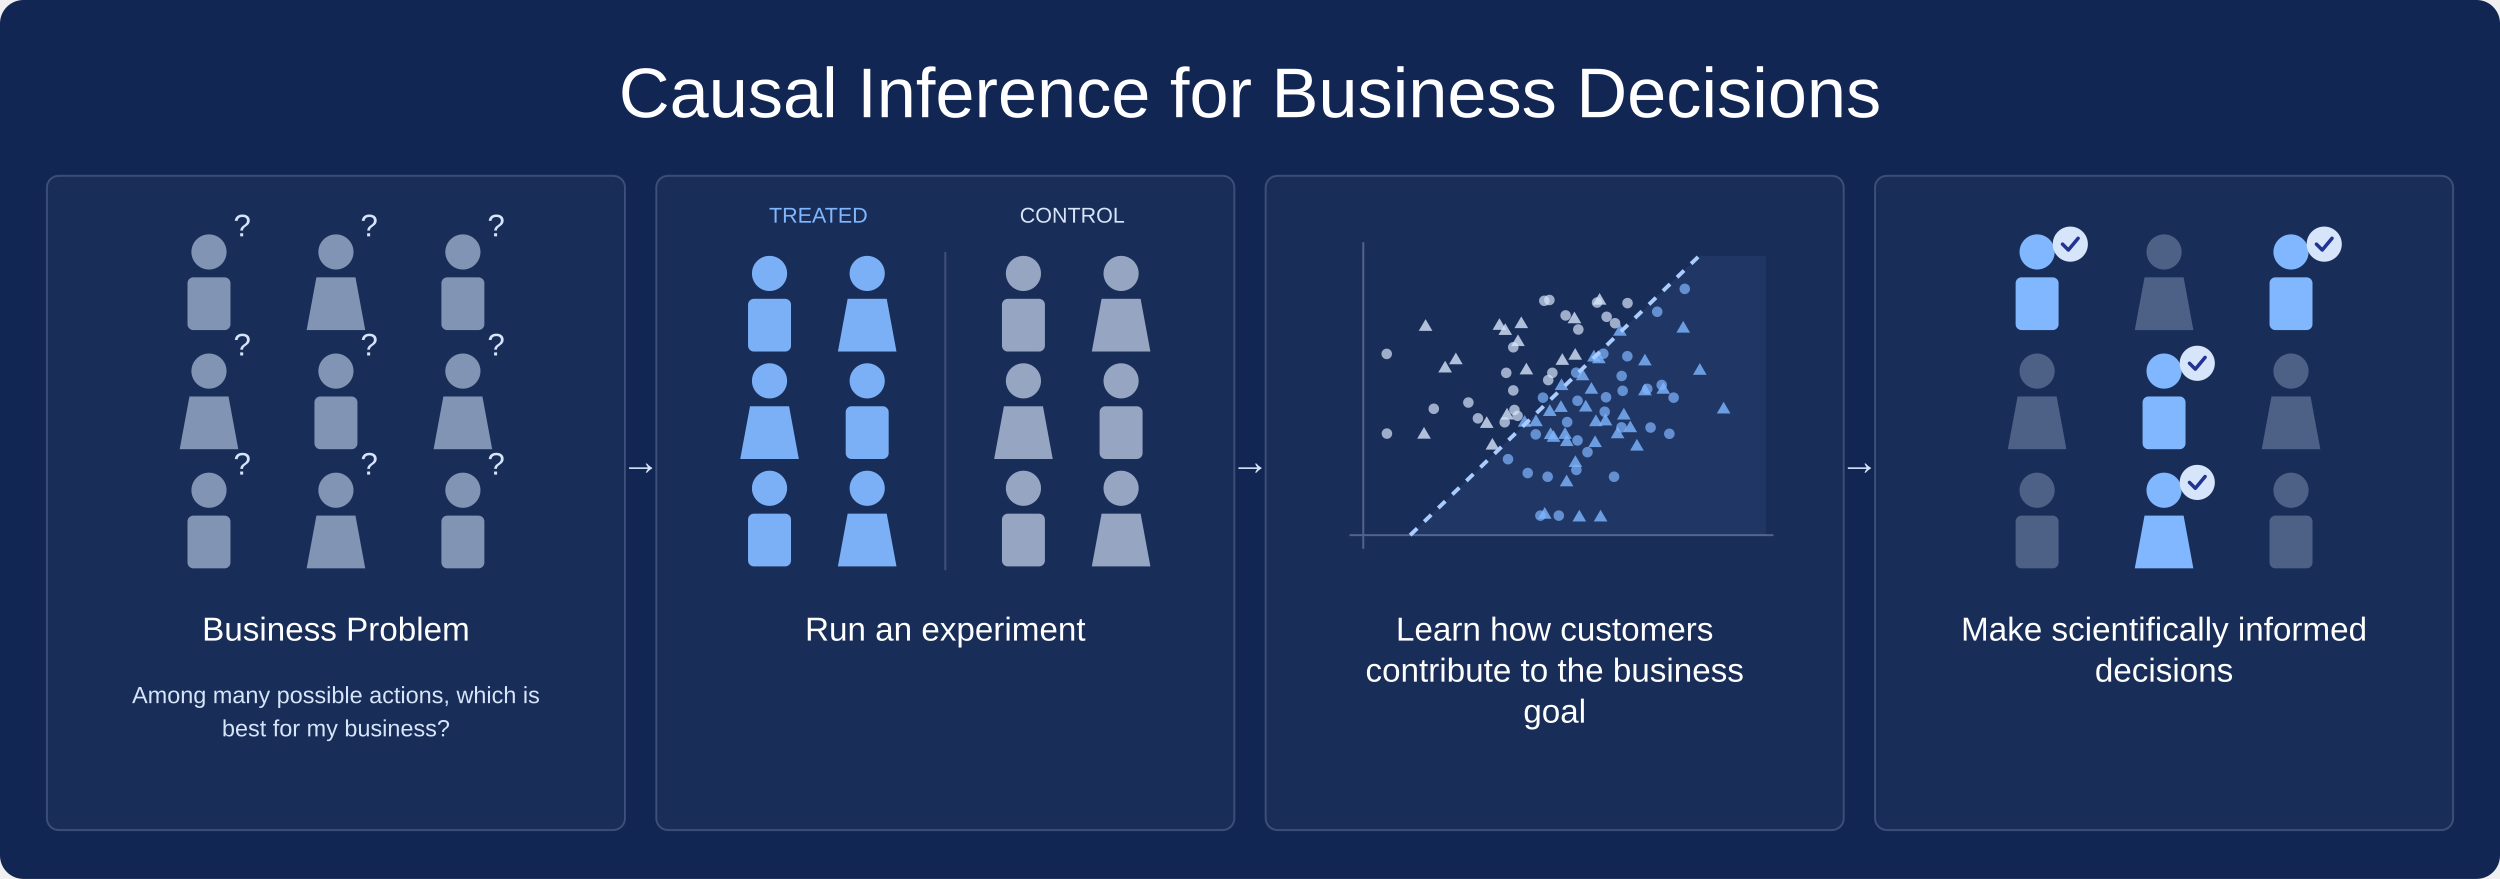
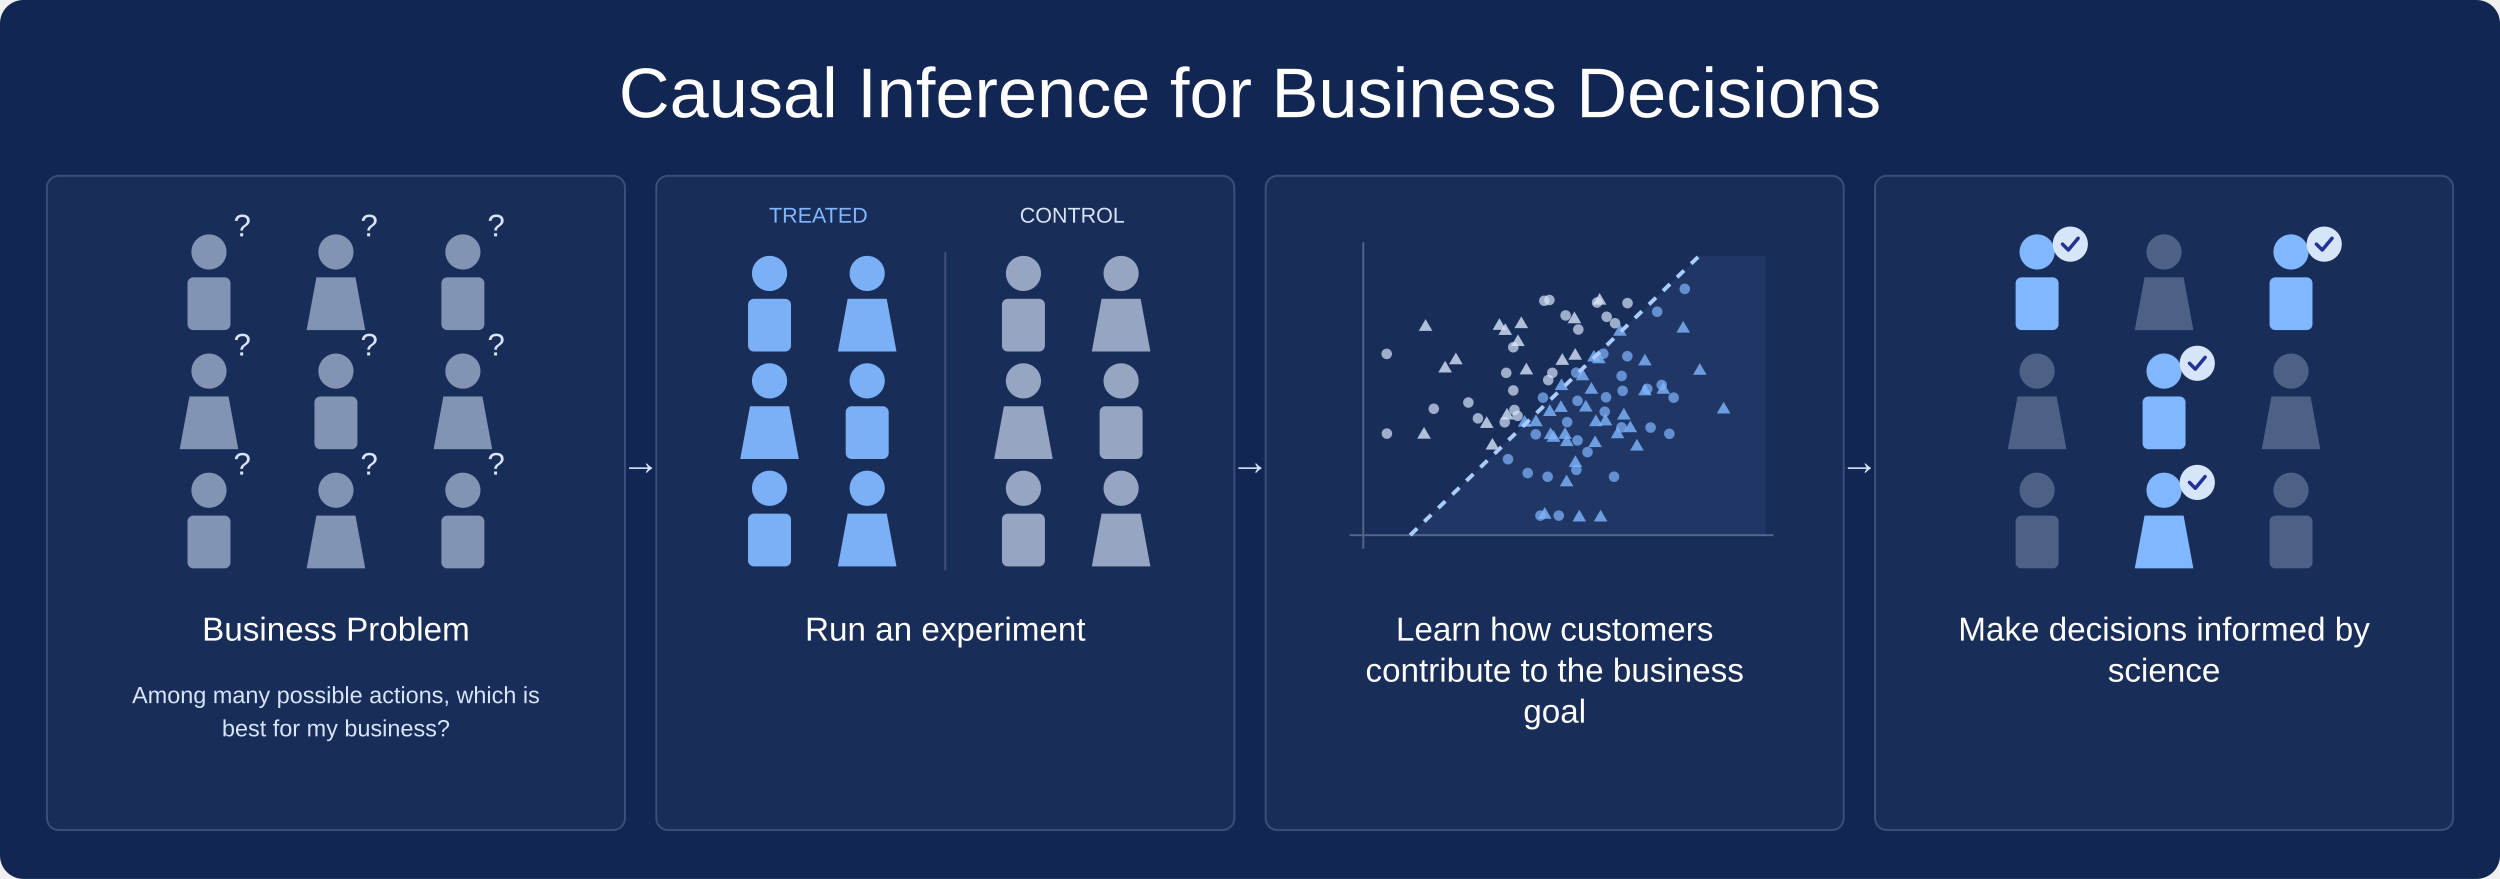
<svg xmlns="http://www.w3.org/2000/svg" viewBox="0 0 1280 450" role="img" aria-labelledby="title desc">
  <rect width="1280" height="450" rx="12" fill="#122654" />
  <text x="640" y="60" fill="#ffffff" font-size="36" font-family="Arial,Helvetica,sans-serif" text-anchor="middle">Causal Inference for Business Decisions</text>
  <g transform="translate(24 90)">
    <rect width="296" height="335" rx="6" fill="#ffffff" fill-opacity=".035" stroke="#d7e5fa" stroke-opacity=".2" />
    <g transform="translate(18 6)">
      <g transform="translate(65 40)" fill="#9caecb" opacity="0.8">
        <circle cy="-7" r="9" />
        <rect x="-11" y="6" width="22" height="27" rx="3" />
      </g>
      <text x="82" y="25" fill="#d7e5fa" font-size="16" font-family="Arial,Helvetica,sans-serif" text-anchor="middle">?</text>
      <g transform="translate(130 40)" fill="#9caecb" opacity="0.8">
        <circle cy="-7" r="9" />
        <path d="M-10 6H10L15 33H-15Z" />
      </g>
      <text x="147" y="25" fill="#d7e5fa" font-size="16" font-family="Arial,Helvetica,sans-serif" text-anchor="middle">?</text>
      <g transform="translate(195 40)" fill="#9caecb" opacity="0.8">
        <circle cy="-7" r="9" />
        <rect x="-11" y="6" width="22" height="27" rx="3" />
      </g>
      <text x="212" y="25" fill="#d7e5fa" font-size="16" font-family="Arial,Helvetica,sans-serif" text-anchor="middle">?</text>
      <g transform="translate(65 101)" fill="#9caecb" opacity="0.8">
        <circle cy="-7" r="9" />
        <path d="M-10 6H10L15 33H-15Z" />
      </g>
      <text x="82" y="86" fill="#d7e5fa" font-size="16" font-family="Arial,Helvetica,sans-serif" text-anchor="middle">?</text>
      <g transform="translate(130 101)" fill="#9caecb" opacity="0.8">
        <circle cy="-7" r="9" />
        <rect x="-11" y="6" width="22" height="27" rx="3" />
      </g>
      <text x="147" y="86" fill="#d7e5fa" font-size="16" font-family="Arial,Helvetica,sans-serif" text-anchor="middle">?</text>
      <g transform="translate(195 101)" fill="#9caecb" opacity="0.8">
        <circle cy="-7" r="9" />
        <path d="M-10 6H10L15 33H-15Z" />
      </g>
      <text x="212" y="86" fill="#d7e5fa" font-size="16" font-family="Arial,Helvetica,sans-serif" text-anchor="middle">?</text>
      <g transform="translate(65 162)" fill="#9caecb" opacity="0.8">
        <circle cy="-7" r="9" />
        <rect x="-11" y="6" width="22" height="27" rx="3" />
      </g>
      <text x="82" y="147" fill="#d7e5fa" font-size="16" font-family="Arial,Helvetica,sans-serif" text-anchor="middle">?</text>
      <g transform="translate(130 162)" fill="#9caecb" opacity="0.8">
        <circle cy="-7" r="9" />
        <path d="M-10 6H10L15 33H-15Z" />
      </g>
      <text x="147" y="147" fill="#d7e5fa" font-size="16" font-family="Arial,Helvetica,sans-serif" text-anchor="middle">?</text>
      <g transform="translate(195 162)" fill="#9caecb" opacity="0.8">
        <circle cy="-7" r="9" />
        <rect x="-11" y="6" width="22" height="27" rx="3" />
      </g>
      <text x="212" y="147" fill="#d7e5fa" font-size="16" font-family="Arial,Helvetica,sans-serif" text-anchor="middle">?</text>
    </g>
    <text x="148" y="238" fill="#ffffff" font-size="17" font-family="Arial,Helvetica,sans-serif" text-anchor="middle">Business Problem</text>
    <text x="148" y="270" fill="#d7e5fa" font-size="12" font-family="Arial,Helvetica,sans-serif" text-anchor="middle">Among many possible actions, which is</text>
    <text x="148" y="287" fill="#d7e5fa" font-size="12" font-family="Arial,Helvetica,sans-serif" text-anchor="middle">best for my business?</text>
  </g>
  <text x="328" y="243" fill="#d7e5fa" font-size="20" font-family="Arial,Helvetica,sans-serif" text-anchor="middle">→</text>
  <g transform="translate(336 90)">
    <rect width="296" height="335" rx="6" fill="#ffffff" fill-opacity=".035" stroke="#d7e5fa" stroke-opacity=".2" />
    <g transform="translate(18 6)">
      <text x="65" y="18" fill="#80b7ff" font-size="11" font-family="Arial,Helvetica,sans-serif" text-anchor="middle">TREATED</text>
      <text x="195" y="18" fill="#d7e5fa" font-size="11" font-family="Arial,Helvetica,sans-serif" text-anchor="middle">CONTROL</text>
      <path d="M130 33V196" stroke="#d7e5fa" stroke-opacity=".2" />
      <g transform="translate(40 51)" fill="#80b7ff" opacity="0.95">
        <circle cy="-7" r="9" />
        <rect x="-11" y="6" width="22" height="27" rx="3" />
      </g>
      <g transform="translate(90 51)" fill="#80b7ff" opacity="0.95">
        <circle cy="-7" r="9" />
        <path d="M-10 6H10L15 33H-15Z" />
      </g>
      <g transform="translate(40 106)" fill="#80b7ff" opacity="0.95">
        <circle cy="-7" r="9" />
        <path d="M-10 6H10L15 33H-15Z" />
      </g>
      <g transform="translate(90 106)" fill="#80b7ff" opacity="0.95">
        <circle cy="-7" r="9" />
        <rect x="-11" y="6" width="22" height="27" rx="3" />
      </g>
      <g transform="translate(40 161)" fill="#80b7ff" opacity="0.95">
        <circle cy="-7" r="9" />
        <rect x="-11" y="6" width="22" height="27" rx="3" />
      </g>
      <g transform="translate(90 161)" fill="#80b7ff" opacity="0.95">
        <circle cy="-7" r="9" />
        <path d="M-10 6H10L15 33H-15Z" />
      </g>
      <g transform="translate(170 51)" fill="#d7e5fa" opacity="0.65">
        <circle cy="-7" r="9" />
        <rect x="-11" y="6" width="22" height="27" rx="3" />
      </g>
      <g transform="translate(220 51)" fill="#d7e5fa" opacity="0.65">
        <circle cy="-7" r="9" />
        <path d="M-10 6H10L15 33H-15Z" />
      </g>
      <g transform="translate(170 106)" fill="#d7e5fa" opacity="0.65">
        <circle cy="-7" r="9" />
        <path d="M-10 6H10L15 33H-15Z" />
      </g>
      <g transform="translate(220 106)" fill="#d7e5fa" opacity="0.65">
        <circle cy="-7" r="9" />
        <rect x="-11" y="6" width="22" height="27" rx="3" />
      </g>
      <g transform="translate(170 161)" fill="#d7e5fa" opacity="0.65">
        <circle cy="-7" r="9" />
        <rect x="-11" y="6" width="22" height="27" rx="3" />
      </g>
      <g transform="translate(220 161)" fill="#d7e5fa" opacity="0.65">
        <circle cy="-7" r="9" />
        <path d="M-10 6H10L15 33H-15Z" />
      </g>
    </g>
    <text x="148" y="238" fill="#ffffff" font-size="17" font-family="Arial,Helvetica,sans-serif" text-anchor="middle">Run an experiment</text>
  </g>
  <text x="640" y="243" fill="#d7e5fa" font-size="20" font-family="Arial,Helvetica,sans-serif" text-anchor="middle">→</text>
  <g transform="translate(648 90)">
    <rect width="296" height="335" rx="6" fill="#ffffff" fill-opacity=".035" stroke="#d7e5fa" stroke-opacity=".2" />
    <g transform="translate(18 6)">
      <path d="M25 178H242M32 185V28" stroke="#d7e5fa" stroke-opacity=".3" />
      <path d="M56 178L204 35L238 35V178Z" fill="#80b7ff" fill-opacity=".075" />
      <circle cx="126.7" cy="98.6" r="2.7" fill="#d7e5fa" opacity=".7" />
      <path d="M127.9 122.8l3.5 6h-7Z" fill="#80b7ff" opacity=".8" />
      <circle cx="127.3" cy="57.6" r="2.7" fill="#d7e5fa" opacity=".7" />
      <path d="M144.3 92.7l3.5 6h-7Z" fill="#80b7ff" opacity=".8" />
      <circle cx="124.0" cy="107.6" r="2.7" fill="#80b7ff" opacity=".7" />
      <path d="M140.6 137.1l3.5 6h-7Z" fill="#80b7ff" opacity=".8" />
      <circle cx="156.3" cy="107.4" r="2.7" fill="#80b7ff" opacity=".7" />
      <path d="M104.7 69.5l3.5 6h-7Z" fill="#d7e5fa" opacity=".8" />
      <circle cx="141.1" cy="144.6" r="2.7" fill="#80b7ff" opacity=".7" />
      <path d="M133.5 97.7l3.5 6h-7Z" fill="#80b7ff" opacity=".8" />
      <circle cx="151.7" cy="58.9" r="2.7" fill="#d7e5fa" opacity=".7" />
      <path d="M120.4 116.2l3.5 6h-7Z" fill="#80b7ff" opacity=".8" />
      <circle cx="164.3" cy="96.5" r="2.7" fill="#80b7ff" opacity=".7" />
      <path d="M145.9 108.7l3.5 6h-7Z" fill="#80b7ff" opacity=".8" />
      <circle cx="160.9" cy="69.5" r="2.7" fill="#d7e5fa" opacity=".7" />
      <path d="M153.0 54.0l3.5 6h-7Z" fill="#d7e5fa" opacity=".8" />
      <circle cx="44.0" cy="85.2" r="2.7" fill="#d7e5fa" opacity=".7" />
      <path d="M98.1 128.2l3.5 6h-7Z" fill="#d7e5fa" opacity=".8" />
      <circle cx="156.6" cy="66.2" r="2.7" fill="#d7e5fa" opacity=".7" />
      <path d="M163.4 69.9l3.5 6h-7Z" fill="#80b7ff" opacity=".8" />
      <circle cx="128.8" cy="94.9" r="2.7" fill="#d7e5fa" opacity=".7" />
      <path d="M136.2 126.4l3.5 6h-7Z" fill="#80b7ff" opacity=".8" />
      <circle cx="155.6" cy="114.8" r="2.7" fill="#80b7ff" opacity=".7" />
      <path d="M156.0 115.8l3.5 6h-7Z" fill="#80b7ff" opacity=".8" />
      <circle cx="108.8" cy="81.8" r="2.7" fill="#d7e5fa" opacity=".7" />
      <path d="M114.6 116.5l3.5 6h-7Z" fill="#80b7ff" opacity=".8" />
      <circle cx="122.7" cy="168.0" r="2.7" fill="#80b7ff" opacity=".7" />
      <path d="M101.7 66.9l3.5 6h-7Z" fill="#d7e5fa" opacity=".8" />
      <circle cx="160.4" cy="148.1" r="2.7" fill="#80b7ff" opacity=".7" />
      <path d="M150.7 126.9l3.5 6h-7Z" fill="#80b7ff" opacity=".8" />
      <circle cx="184.8" cy="101.1" r="2.7" fill="#80b7ff" opacity=".7" />
      <path d="M79.4 84.5l3.5 6h-7Z" fill="#d7e5fa" opacity=".8" />
      <circle cx="167.3" cy="59.2" r="2.7" fill="#d7e5fa" opacity=".7" />
      <path d="M133.2 108.9l3.5 6h-7Z" fill="#80b7ff" opacity=".8" />
      <circle cx="120.3" cy="126.4" r="2.7" fill="#80b7ff" opacity=".7" />
      <path d="M153.5 165.0l3.5 6h-7Z" fill="#80b7ff" opacity=".8" />
      <circle cx="154.9" cy="85.1" r="2.7" fill="#80b7ff" opacity=".7" />
      <path d="M111.2 75.2l3.5 6h-7Z" fill="#d7e5fa" opacity=".8" />
      <circle cx="167.2" cy="86.4" r="2.7" fill="#80b7ff" opacity=".7" />
      <path d="M129.4 124.2l3.5 6h-7Z" fill="#80b7ff" opacity=".8" />
      <circle cx="105.2" cy="94.9" r="2.7" fill="#d7e5fa" opacity=".7" />
      <path d="M63.9 67.4l3.5 6h-7Z" fill="#d7e5fa" opacity=".8" />
      <circle cx="111.0" cy="116.9" r="2.7" fill="#d7e5fa" opacity=".7" />
      <path d="M176.2 100.4l3.5 6h-7Z" fill="#80b7ff" opacity=".8" />
      <circle cx="141.7" cy="109.2" r="2.7" fill="#80b7ff" opacity=".7" />
      <path d="M172.1 128.7l3.5 6h-7Z" fill="#80b7ff" opacity=".8" />
      <circle cx="142.1" cy="72.7" r="2.7" fill="#d7e5fa" opacity=".7" />
      <path d="M165.4 112.8l3.5 6h-7Z" fill="#80b7ff" opacity=".8" />
      <circle cx="177.4" cy="103.1" r="2.7" fill="#80b7ff" opacity=".7" />
      <path d="M204.3 89.9l3.5 6h-7Z" fill="#80b7ff" opacity=".8" />
      <circle cx="190.9" cy="107.6" r="2.7" fill="#80b7ff" opacity=".7" />
      <path d="M112.9 66.0l3.5 6h-7Z" fill="#d7e5fa" opacity=".8" />
      <circle cx="126.4" cy="148.1" r="2.7" fill="#80b7ff" opacity=".7" />
      <path d="M162.2 122.4l3.5 6h-7Z" fill="#80b7ff" opacity=".8" />
      <circle cx="44.1" cy="126.0" r="2.7" fill="#d7e5fa" opacity=".7" />
      <path d="M152.6 84.0l3.5 6h-7Z" fill="#80b7ff" opacity=".8" />
      <circle cx="108.8" cy="103.9" r="2.7" fill="#d7e5fa" opacity=".7" />
      <path d="M195.8 68.3l3.5 6h-7Z" fill="#80b7ff" opacity=".8" />
      <circle cx="116.2" cy="146.2" r="2.7" fill="#80b7ff" opacity=".7" />
      <path d="M115.5 89.7l3.5 6h-7Z" fill="#d7e5fa" opacity=".8" />
      <circle cx="135.6" cy="65.5" r="2.7" fill="#d7e5fa" opacity=".7" />
      <path d="M140.1 63.5l3.5 6h-7Z" fill="#d7e5fa" opacity=".8" />
      <circle cx="164.8" cy="104.1" r="2.7" fill="#80b7ff" opacity=".7" />
      <path d="M216.5 109.7l3.5 6h-7Z" fill="#80b7ff" opacity=".8" />
      <circle cx="182.5" cy="63.6" r="2.7" fill="#80b7ff" opacity=".7" />
      <path d="M127.5 111.0l3.5 6h-7Z" fill="#80b7ff" opacity=".8" />
      <circle cx="196.6" cy="51.9" r="2.7" fill="#80b7ff" opacity=".7" />
      <path d="M168.7 119.3l3.5 6h-7Z" fill="#80b7ff" opacity=".8" />
      <circle cx="188.7" cy="126.1" r="2.7" fill="#80b7ff" opacity=".7" />
      <path d="M133.9 84.8l3.5 6h-7Z" fill="#d7e5fa" opacity=".8" />
      <circle cx="85.8" cy="110.1" r="2.7" fill="#d7e5fa" opacity=".7" />
      <path d="M124.9 163.6l3.5 6h-7Z" fill="#80b7ff" opacity=".8" />
      <circle cx="109.4" cy="113.9" r="2.7" fill="#d7e5fa" opacity=".7" />
      <path d="M73.9 88.7l3.5 6h-7Z" fill="#d7e5fa" opacity=".8" />
      <circle cx="141.7" cy="129.5" r="2.7" fill="#80b7ff" opacity=".7" />
      <path d="M185.6 99.6l3.5 6h-7Z" fill="#80b7ff" opacity=".8" />
      <circle cx="90.7" cy="118.2" r="2.7" fill="#d7e5fa" opacity=".7" />
      <path d="M151.1 116.2l3.5 6h-7Z" fill="#80b7ff" opacity=".8" />
      <circle cx="106.1" cy="139.1" r="2.7" fill="#80b7ff" opacity=".7" />
      <path d="M135.3 122.7l3.5 6h-7Z" fill="#80b7ff" opacity=".8" />
      <circle cx="179.1" cy="122.9" r="2.7" fill="#80b7ff" opacity=".7" />
      <path d="M142.6 165.0l3.5 6h-7Z" fill="#80b7ff" opacity=".8" />
      <circle cx="141.0" cy="94.8" r="2.7" fill="#80b7ff" opacity=".7" />
      <path d="M136.1 147.0l3.5 6h-7Z" fill="#80b7ff" opacity=".8" />
      <circle cx="136.4" cy="120.1" r="2.7" fill="#80b7ff" opacity=".7" />
      <path d="M176.2 85.1l3.5 6h-7Z" fill="#80b7ff" opacity=".8" />
      <circle cx="68.1" cy="113.3" r="2.7" fill="#d7e5fa" opacity=".7" />
      <path d="M140.5 82.2l3.5 6h-7Z" fill="#d7e5fa" opacity=".8" />
      <circle cx="164.2" cy="122.8" r="2.7" fill="#80b7ff" opacity=".7" />
      <path d="M95.2 117.1l3.5 6h-7Z" fill="#d7e5fa" opacity=".8" />
      <circle cx="124.7" cy="58.0" r="2.7" fill="#d7e5fa" opacity=".7" />
      <path d="M148.8 99.6l3.5 6h-7Z" fill="#80b7ff" opacity=".8" />
      <circle cx="104.4" cy="120.2" r="2.7" fill="#d7e5fa" opacity=".7" />
      <path d="M150.1 83.1l3.5 6h-7Z" fill="#80b7ff" opacity=".8" />
      <circle cx="146.8" cy="135.5" r="2.7" fill="#80b7ff" opacity=".7" />
      <path d="M105.6 112.8l3.5 6h-7Z" fill="#d7e5fa" opacity=".8" />
      <circle cx="132.1" cy="168.0" r="2.7" fill="#80b7ff" opacity=".7" />
      <path d="M63.1 122.6l3.5 6h-7Z" fill="#d7e5fa" opacity=".8" />
      <path d="M56 178L204 35" stroke="#aaccff" stroke-width="2" stroke-dasharray="5 5" />
    </g>
    <text x="148" y="238" fill="#ffffff" font-size="17" font-family="Arial,Helvetica,sans-serif" text-anchor="middle">Learn how customers</text>
    <text x="148" y="259" fill="#ffffff" font-size="17" font-family="Arial,Helvetica,sans-serif" text-anchor="middle">contribute to the business</text>
    <text x="148" y="280" fill="#ffffff" font-size="17" font-family="Arial,Helvetica,sans-serif" text-anchor="middle">goal</text>
  </g>
  <text x="952" y="243" fill="#d7e5fa" font-size="20" font-family="Arial,Helvetica,sans-serif" text-anchor="middle">→</text>
  <g transform="translate(960 90)">
    <rect width="296" height="335" rx="6" fill="#ffffff" fill-opacity=".035" stroke="#d7e5fa" stroke-opacity=".2" />
    <g transform="translate(18 6)">
      <g transform="translate(65 40)" fill="#80b7ff" opacity="1">
        <circle cy="-7" r="9" />
        <rect x="-11" y="6" width="22" height="27" rx="3" />
      </g>
      <circle cx="82" cy="29" r="9" fill="#d7e5fa" />
      <path d="M78 29l3 3 5-6" fill="none" stroke="#233393" stroke-width="1.8" stroke-linecap="round" stroke-linejoin="round" />
      <g transform="translate(130 40)" fill="#9caecb" opacity="0.4">
        <circle cy="-7" r="9" />
        <path d="M-10 6H10L15 33H-15Z" />
      </g>
      <g transform="translate(195 40)" fill="#80b7ff" opacity="1">
        <circle cy="-7" r="9" />
        <rect x="-11" y="6" width="22" height="27" rx="3" />
      </g>
      <circle cx="212" cy="29" r="9" fill="#d7e5fa" />
      <path d="M208 29l3 3 5-6" fill="none" stroke="#233393" stroke-width="1.8" stroke-linecap="round" stroke-linejoin="round" />
      <g transform="translate(65 101)" fill="#9caecb" opacity="0.4">
        <circle cy="-7" r="9" />
        <path d="M-10 6H10L15 33H-15Z" />
      </g>
      <g transform="translate(130 101)" fill="#80b7ff" opacity="1">
        <circle cy="-7" r="9" />
        <rect x="-11" y="6" width="22" height="27" rx="3" />
      </g>
      <circle cx="147" cy="90" r="9" fill="#d7e5fa" />
      <path d="M143 90l3 3 5-6" fill="none" stroke="#233393" stroke-width="1.8" stroke-linecap="round" stroke-linejoin="round" />
      <g transform="translate(195 101)" fill="#9caecb" opacity="0.4">
        <circle cy="-7" r="9" />
        <path d="M-10 6H10L15 33H-15Z" />
      </g>
      <g transform="translate(65 162)" fill="#9caecb" opacity="0.4">
        <circle cy="-7" r="9" />
        <rect x="-11" y="6" width="22" height="27" rx="3" />
      </g>
      <g transform="translate(130 162)" fill="#80b7ff" opacity="1">
        <circle cy="-7" r="9" />
        <path d="M-10 6H10L15 33H-15Z" />
      </g>
      <circle cx="147" cy="151" r="9" fill="#d7e5fa" />
      <path d="M143 151l3 3 5-6" fill="none" stroke="#233393" stroke-width="1.8" stroke-linecap="round" stroke-linejoin="round" />
      <g transform="translate(195 162)" fill="#9caecb" opacity="0.4">
        <circle cy="-7" r="9" />
        <rect x="-11" y="6" width="22" height="27" rx="3" />
      </g>
    </g>
-     <text x="148" y="238" fill="#ffffff" font-size="17" font-family="Arial,Helvetica,sans-serif" text-anchor="middle">Make scientifically informed</text>
-     <text x="148" y="259" fill="#ffffff" font-size="17" font-family="Arial,Helvetica,sans-serif" text-anchor="middle">decisions</text>
+     <text x="148" y="238" fill="#ffffff" font-size="17" font-family="Arial,Helvetica,sans-serif" text-anchor="middle">Make decisions informed by</text>
+     <text x="148" y="259" fill="#ffffff" font-size="17" font-family="Arial,Helvetica,sans-serif" text-anchor="middle">science</text>
  </g>
</svg>
